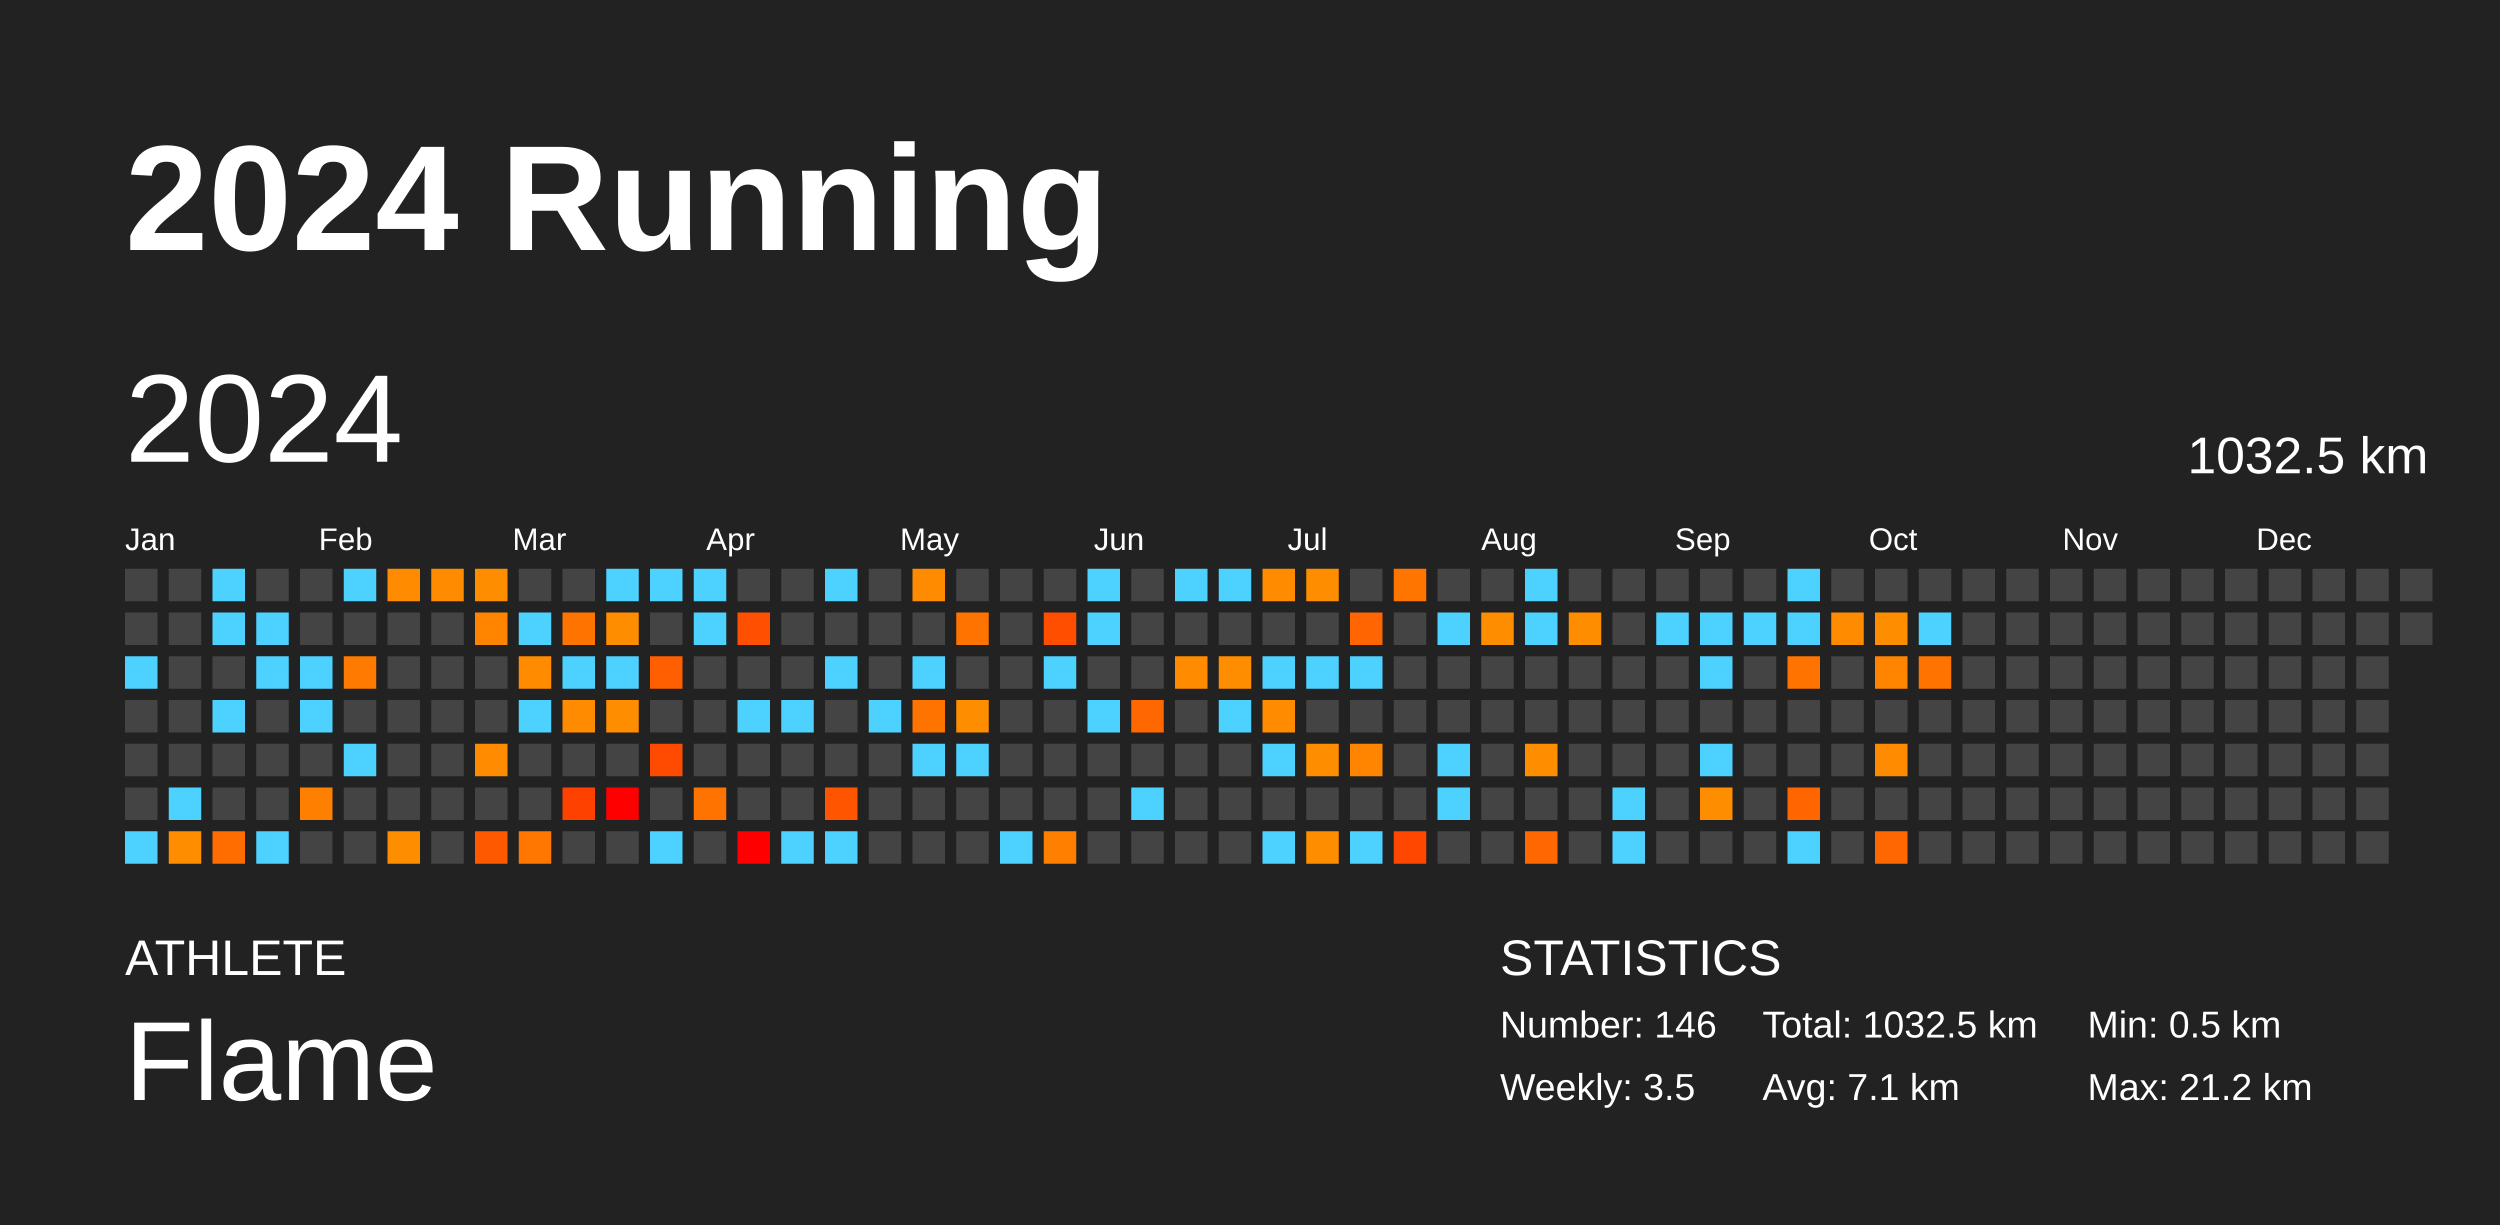
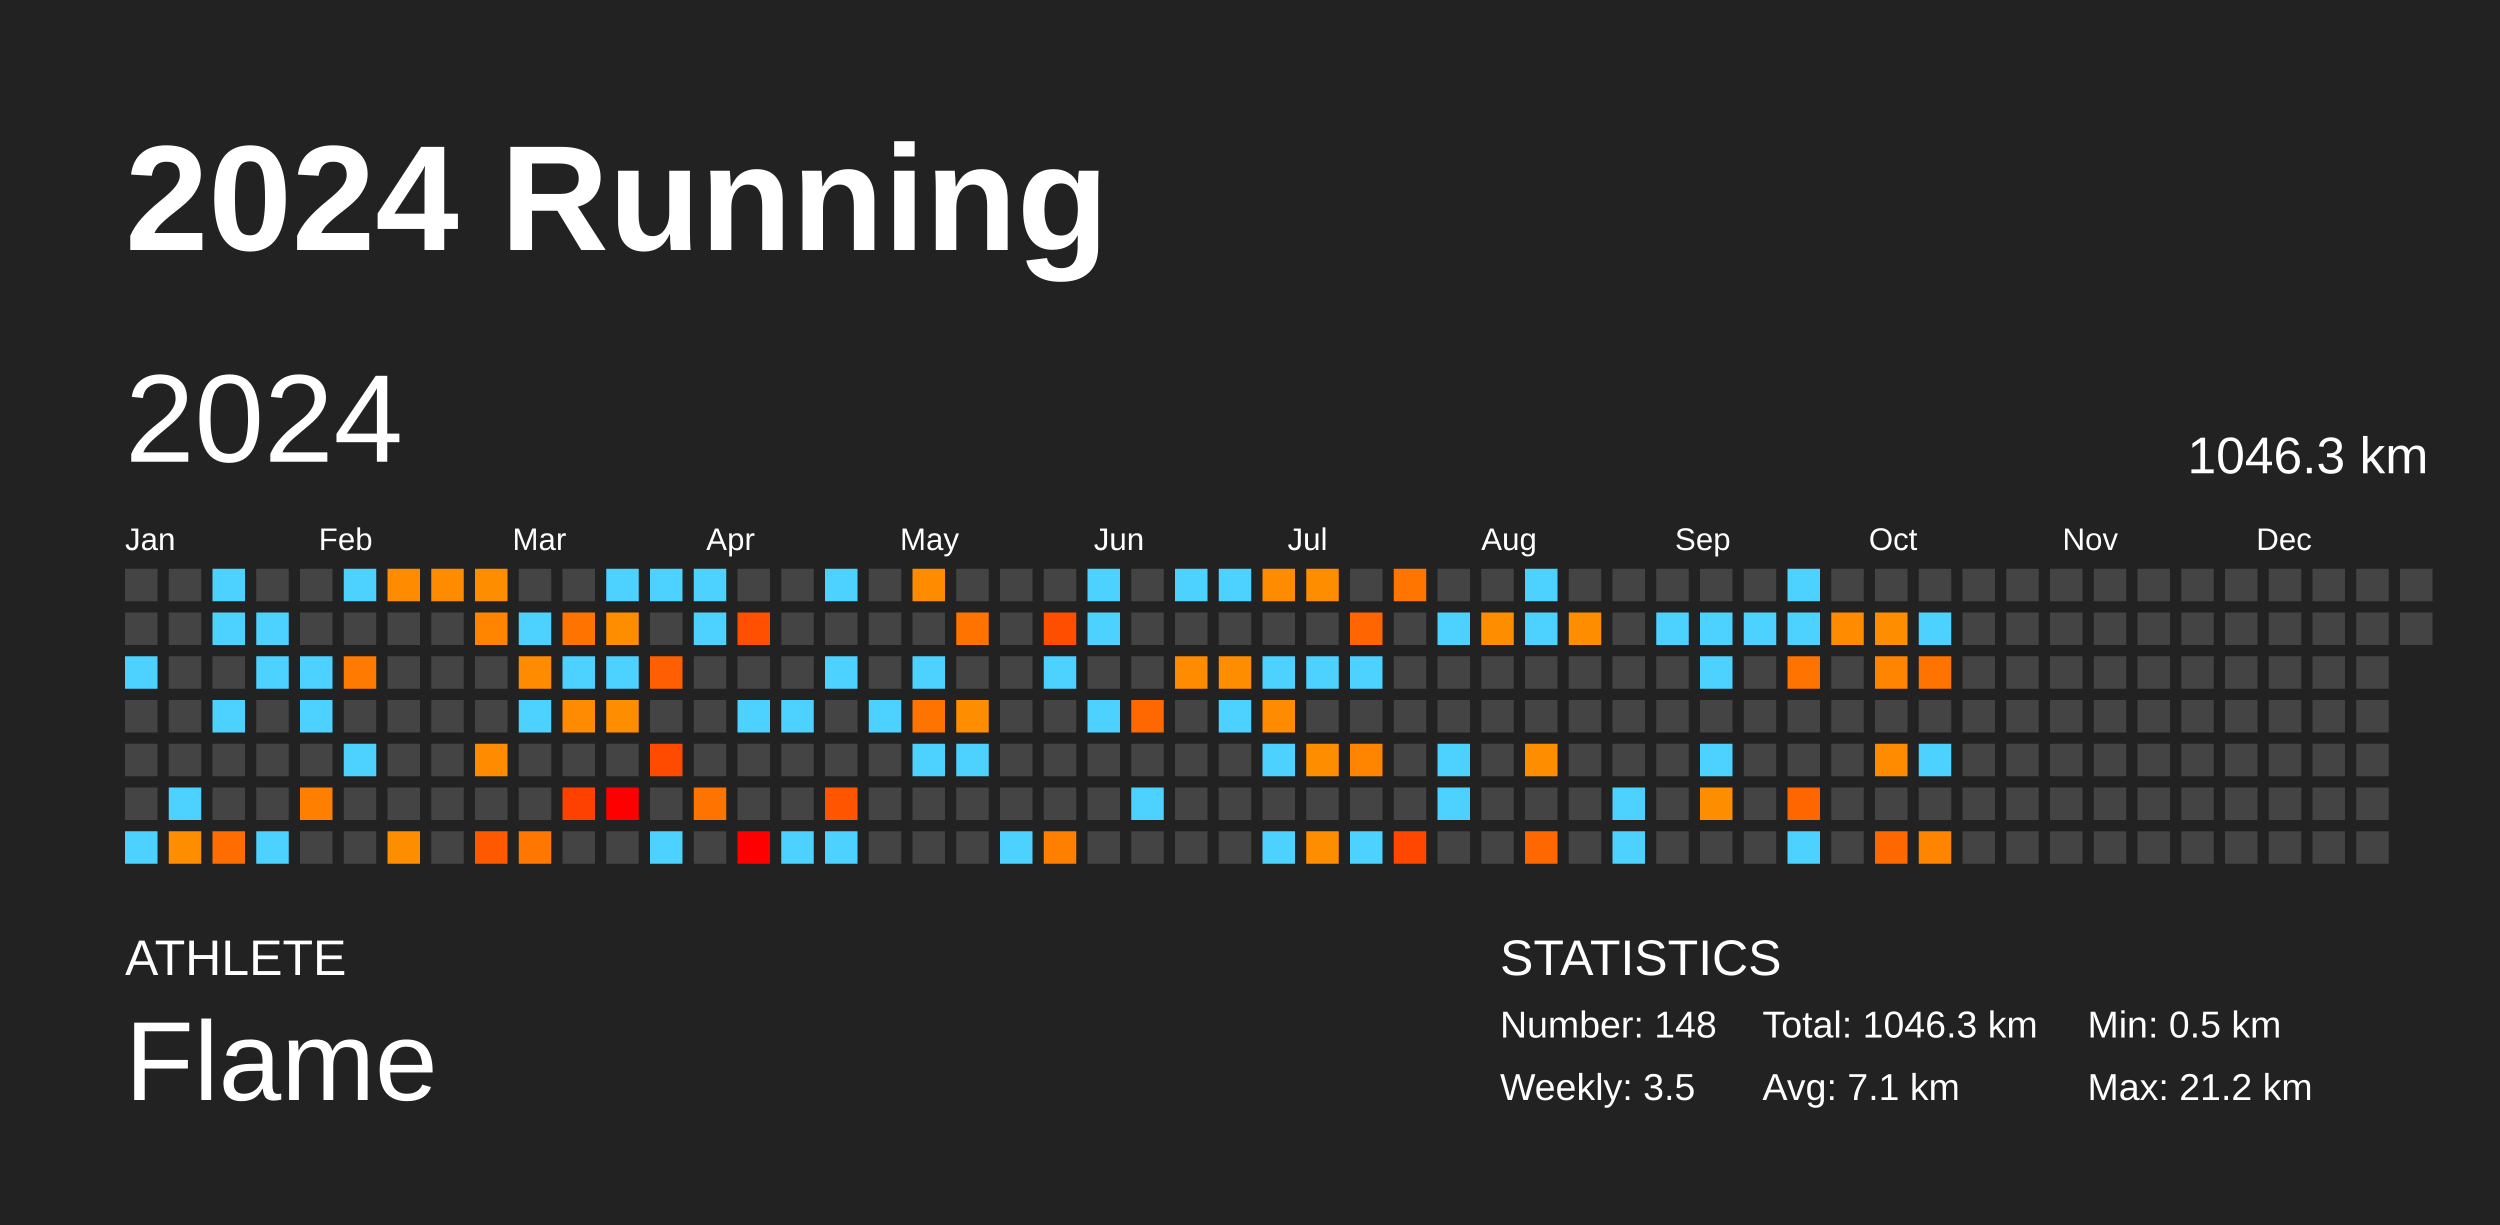
<svg xmlns="http://www.w3.org/2000/svg" baseProfile="full" height="98mm" version="1.1" viewBox="0,0,200,98" width="200mm">
  <defs />
  <rect fill="#222222" height="98" width="200" x="0" y="0" />
  <text fill="#FFFFFF" style="font-size:12px; font-family:Arial; font-weight:bold;" x="10" y="20">2024 Running</text>
  <text fill="#FFFFFF" style="font-size:4px; font-family:Arial" x="10" y="78">ATHLETE</text>
  <text fill="#FFFFFF" style="font-size:9px; font-family:Arial" x="10" y="88">Flame</text>
  <text fill="#FFFFFF" style="font-size:4px; font-family:Arial" x="120" y="78">STATISTICS</text>
-   <text fill="#FFFFFF" style="font-size:3px; font-family:Arial" x="120" y="83">Number: 146</text>
+   <text fill="#FFFFFF" style="font-size:3px; font-family:Arial" x="120" y="83">Number: 148</text>
  <text fill="#FFFFFF" style="font-size:3px; font-family:Arial" x="120" y="88">Weekly: 3.5</text>
-   <text fill="#FFFFFF" style="font-size:3px; font-family:Arial" x="141" y="83">Total: 1032.5 km</text>
+   <text fill="#FFFFFF" style="font-size:3px; font-family:Arial" x="141" y="83">Total: 1046.3 km</text>
  <text fill="#FFFFFF" style="font-size:3px; font-family:Arial" x="141" y="88">Avg: 7.1 km</text>
  <text fill="#FFFFFF" style="font-size:3px; font-family:Arial" x="167" y="83">Min: 0.5 km</text>
  <text fill="#FFFFFF" style="font-size:3px; font-family:Arial" x="167" y="88">Max: 21.2 km</text>
  <text dominant-baseline="hanging" fill="#FFFFFF" style="font-size:10.0px; font-family:Arial;" x="10" y="30">2024</text>
-   <text dominant-baseline="hanging" fill="#FFFFFF" style="font-size:4.125px; font-family:Arial;" x="175" y="35">1032.5 km</text>
+   <text dominant-baseline="hanging" fill="#FFFFFF" style="font-size:4.125px; font-family:Arial;" x="175" y="35">1046.3 km</text>
  <text fill="#FFFFFF" style="font-size:2.5px; font-family:Arial" x="10.0" y="44">Jan</text>
  <text fill="#FFFFFF" style="font-size:2.5px; font-family:Arial" x="25.5" y="44">Feb</text>
  <text fill="#FFFFFF" style="font-size:2.5px; font-family:Arial" x="41.0" y="44">Mar</text>
  <text fill="#FFFFFF" style="font-size:2.5px; font-family:Arial" x="56.5" y="44">Apr</text>
  <text fill="#FFFFFF" style="font-size:2.5px; font-family:Arial" x="72.0" y="44">May</text>
  <text fill="#FFFFFF" style="font-size:2.5px; font-family:Arial" x="87.5" y="44">Jun</text>
  <text fill="#FFFFFF" style="font-size:2.5px; font-family:Arial" x="103.0" y="44">Jul</text>
  <text fill="#FFFFFF" style="font-size:2.5px; font-family:Arial" x="118.5" y="44">Aug</text>
  <text fill="#FFFFFF" style="font-size:2.5px; font-family:Arial" x="134.0" y="44">Sep</text>
  <text fill="#FFFFFF" style="font-size:2.5px; font-family:Arial" x="149.5" y="44">Oct</text>
  <text fill="#FFFFFF" style="font-size:2.5px; font-family:Arial" x="165.0" y="44">Nov</text>
  <text fill="#FFFFFF" style="font-size:2.5px; font-family:Arial" x="180.5" y="44">Dec</text>
  <rect fill="#444444" height="2.6" width="2.6" x="10.0" y="45.5" />
  <rect fill="#444444" height="2.6" width="2.6" x="10.0" y="49.0" />
  <rect fill="#4dd2ff" height="2.6" width="2.6" x="10.0" y="52.5" />
  <rect fill="#444444" height="2.6" width="2.6" x="10.0" y="56.0" />
  <rect fill="#444444" height="2.6" width="2.6" x="10.0" y="59.5" />
  <rect fill="#444444" height="2.6" width="2.6" x="10.0" y="63.0" />
  <rect fill="#4dd2ff" height="2.6" width="2.6" x="10.0" y="66.5" />
  <rect fill="#444444" height="2.6" width="2.6" x="13.5" y="45.5" />
  <rect fill="#444444" height="2.6" width="2.6" x="13.5" y="49.0" />
  <rect fill="#444444" height="2.6" width="2.6" x="13.5" y="52.5" />
  <rect fill="#444444" height="2.6" width="2.6" x="13.5" y="56.0" />
  <rect fill="#444444" height="2.6" width="2.6" x="13.5" y="59.5" />
  <rect fill="#4dd2ff" height="2.6" width="2.6" x="13.5" y="63.0" />
  <rect fill="#ff8d00" height="2.6" width="2.6" x="13.5" y="66.5" />
  <rect fill="#4dd2ff" height="2.6" width="2.6" x="17.0" y="45.5" />
  <rect fill="#4dd2ff" height="2.6" width="2.6" x="17.0" y="49.0" />
  <rect fill="#444444" height="2.6" width="2.6" x="17.0" y="52.5" />
  <rect fill="#4dd2ff" height="2.6" width="2.6" x="17.0" y="56.0" />
  <rect fill="#444444" height="2.6" width="2.6" x="17.0" y="59.5" />
  <rect fill="#444444" height="2.6" width="2.6" x="17.0" y="63.0" />
  <rect fill="#ff6c00" height="2.6" width="2.6" x="17.0" y="66.5" />
  <rect fill="#444444" height="2.6" width="2.6" x="20.5" y="45.5" />
  <rect fill="#4dd2ff" height="2.6" width="2.6" x="20.5" y="49.0" />
  <rect fill="#4dd2ff" height="2.6" width="2.6" x="20.5" y="52.5" />
  <rect fill="#444444" height="2.6" width="2.6" x="20.5" y="56.0" />
  <rect fill="#444444" height="2.6" width="2.6" x="20.5" y="59.5" />
  <rect fill="#444444" height="2.6" width="2.6" x="20.5" y="63.0" />
  <rect fill="#4dd2ff" height="2.6" width="2.6" x="20.5" y="66.5" />
  <rect fill="#444444" height="2.6" width="2.6" x="24.0" y="45.5" />
  <rect fill="#444444" height="2.6" width="2.6" x="24.0" y="49.0" />
  <rect fill="#4dd2ff" height="2.6" width="2.6" x="24.0" y="52.5" />
  <rect fill="#4dd2ff" height="2.6" width="2.6" x="24.0" y="56.0" />
  <rect fill="#444444" height="2.6" width="2.6" x="24.0" y="59.5" />
  <rect fill="#ff8000" height="2.6" width="2.6" x="24.0" y="63.0" />
  <rect fill="#444444" height="2.6" width="2.6" x="24.0" y="66.5" />
  <rect fill="#4dd2ff" height="2.6" width="2.6" x="27.5" y="45.5" />
  <rect fill="#444444" height="2.6" width="2.6" x="27.5" y="49.0" />
  <rect fill="#ff7a00" height="2.6" width="2.6" x="27.5" y="52.5" />
  <rect fill="#444444" height="2.6" width="2.6" x="27.5" y="56.0" />
  <rect fill="#4dd2ff" height="2.6" width="2.6" x="27.5" y="59.5" />
  <rect fill="#444444" height="2.6" width="2.6" x="27.5" y="63.0" />
  <rect fill="#444444" height="2.6" width="2.6" x="27.5" y="66.5" />
  <rect fill="#ff8c00" height="2.6" width="2.6" x="31.0" y="45.5" />
  <rect fill="#444444" height="2.6" width="2.6" x="31.0" y="49.0" />
  <rect fill="#444444" height="2.6" width="2.6" x="31.0" y="52.5" />
  <rect fill="#444444" height="2.6" width="2.6" x="31.0" y="56.0" />
  <rect fill="#444444" height="2.6" width="2.6" x="31.0" y="59.5" />
  <rect fill="#444444" height="2.6" width="2.6" x="31.0" y="63.0" />
  <rect fill="#ff8d00" height="2.6" width="2.6" x="31.0" y="66.5" />
  <rect fill="#ff8c00" height="2.6" width="2.6" x="34.5" y="45.5" />
  <rect fill="#444444" height="2.6" width="2.6" x="34.5" y="49.0" />
  <rect fill="#444444" height="2.6" width="2.6" x="34.5" y="52.5" />
  <rect fill="#444444" height="2.6" width="2.6" x="34.5" y="56.0" />
  <rect fill="#444444" height="2.6" width="2.6" x="34.5" y="59.5" />
  <rect fill="#444444" height="2.6" width="2.6" x="34.5" y="63.0" />
  <rect fill="#444444" height="2.6" width="2.6" x="34.5" y="66.5" />
  <rect fill="#ff8d00" height="2.6" width="2.6" x="38.0" y="45.5" />
  <rect fill="#ff8400" height="2.6" width="2.6" x="38.0" y="49.0" />
  <rect fill="#444444" height="2.6" width="2.6" x="38.0" y="52.5" />
  <rect fill="#444444" height="2.6" width="2.6" x="38.0" y="56.0" />
  <rect fill="#ff8b00" height="2.6" width="2.6" x="38.0" y="59.5" />
  <rect fill="#444444" height="2.6" width="2.6" x="38.0" y="63.0" />
  <rect fill="#ff5900" height="2.6" width="2.6" x="38.0" y="66.5" />
  <rect fill="#444444" height="2.6" width="2.6" x="41.5" y="45.5" />
  <rect fill="#4dd2ff" height="2.6" width="2.6" x="41.5" y="49.0" />
  <rect fill="#ff8c00" height="2.6" width="2.6" x="41.5" y="52.5" />
  <rect fill="#4dd2ff" height="2.6" width="2.6" x="41.5" y="56.0" />
  <rect fill="#444444" height="2.6" width="2.6" x="41.5" y="59.5" />
  <rect fill="#444444" height="2.6" width="2.6" x="41.5" y="63.0" />
  <rect fill="#ff7700" height="2.6" width="2.6" x="41.5" y="66.5" />
  <rect fill="#444444" height="2.6" width="2.6" x="45.0" y="45.5" />
  <rect fill="#ff7300" height="2.6" width="2.6" x="45.0" y="49.0" />
  <rect fill="#4dd2ff" height="2.6" width="2.6" x="45.0" y="52.5" />
  <rect fill="#ff8b00" height="2.6" width="2.6" x="45.0" y="56.0" />
  <rect fill="#444444" height="2.6" width="2.6" x="45.0" y="59.5" />
  <rect fill="#ff4100" height="2.6" width="2.6" x="45.0" y="63.0" />
  <rect fill="#444444" height="2.6" width="2.6" x="45.0" y="66.5" />
  <rect fill="#4dd2ff" height="2.6" width="2.6" x="48.5" y="45.5" />
  <rect fill="#ff8d00" height="2.6" width="2.6" x="48.5" y="49.0" />
  <rect fill="#4dd2ff" height="2.6" width="2.6" x="48.5" y="52.5" />
  <rect fill="#ff8d00" height="2.6" width="2.6" x="48.5" y="56.0" />
  <rect fill="#444444" height="2.6" width="2.6" x="48.5" y="59.5" />
  <rect fill="red" height="2.6" width="2.6" x="48.5" y="63.0" />
  <rect fill="#444444" height="2.6" width="2.6" x="48.5" y="66.5" />
  <rect fill="#4dd2ff" height="2.6" width="2.6" x="52.0" y="45.5" />
  <rect fill="#444444" height="2.6" width="2.6" x="52.0" y="49.0" />
  <rect fill="#ff5f00" height="2.6" width="2.6" x="52.0" y="52.5" />
  <rect fill="#444444" height="2.6" width="2.6" x="52.0" y="56.0" />
  <rect fill="#ff4b00" height="2.6" width="2.6" x="52.0" y="59.5" />
  <rect fill="#444444" height="2.6" width="2.6" x="52.0" y="63.0" />
  <rect fill="#4dd2ff" height="2.6" width="2.6" x="52.0" y="66.5" />
  <rect fill="#4dd2ff" height="2.6" width="2.6" x="55.5" y="45.5" />
  <rect fill="#4dd2ff" height="2.6" width="2.6" x="55.5" y="49.0" />
  <rect fill="#444444" height="2.6" width="2.6" x="55.5" y="52.5" />
  <rect fill="#444444" height="2.6" width="2.6" x="55.5" y="56.0" />
  <rect fill="#444444" height="2.6" width="2.6" x="55.5" y="59.5" />
  <rect fill="#ff7400" height="2.6" width="2.6" x="55.5" y="63.0" />
  <rect fill="#444444" height="2.6" width="2.6" x="55.5" y="66.5" />
  <rect fill="#444444" height="2.6" width="2.6" x="59.0" y="45.5" />
  <rect fill="#ff4f00" height="2.6" width="2.6" x="59.0" y="49.0" />
  <rect fill="#444444" height="2.6" width="2.6" x="59.0" y="52.5" />
  <rect fill="#4dd2ff" height="2.6" width="2.6" x="59.0" y="56.0" />
  <rect fill="#444444" height="2.6" width="2.6" x="59.0" y="59.5" />
  <rect fill="#444444" height="2.6" width="2.6" x="59.0" y="63.0" />
  <rect fill="red" height="2.6" width="2.6" x="59.0" y="66.5" />
  <rect fill="#444444" height="2.6" width="2.6" x="62.5" y="45.5" />
  <rect fill="#444444" height="2.6" width="2.6" x="62.5" y="49.0" />
  <rect fill="#444444" height="2.6" width="2.6" x="62.5" y="52.5" />
  <rect fill="#4dd2ff" height="2.6" width="2.6" x="62.5" y="56.0" />
  <rect fill="#444444" height="2.6" width="2.6" x="62.5" y="59.5" />
  <rect fill="#444444" height="2.6" width="2.6" x="62.5" y="63.0" />
  <rect fill="#4dd2ff" height="2.6" width="2.6" x="62.5" y="66.5" />
  <rect fill="#4dd2ff" height="2.6" width="2.6" x="66.0" y="45.5" />
  <rect fill="#444444" height="2.6" width="2.6" x="66.0" y="49.0" />
  <rect fill="#4dd2ff" height="2.6" width="2.6" x="66.0" y="52.5" />
  <rect fill="#444444" height="2.6" width="2.6" x="66.0" y="56.0" />
  <rect fill="#444444" height="2.6" width="2.6" x="66.0" y="59.5" />
  <rect fill="#ff5500" height="2.6" width="2.6" x="66.0" y="63.0" />
  <rect fill="#4dd2ff" height="2.6" width="2.6" x="66.0" y="66.5" />
  <rect fill="#444444" height="2.6" width="2.6" x="69.5" y="45.5" />
  <rect fill="#444444" height="2.6" width="2.6" x="69.5" y="49.0" />
  <rect fill="#444444" height="2.6" width="2.6" x="69.5" y="52.5" />
  <rect fill="#4dd2ff" height="2.6" width="2.6" x="69.5" y="56.0" />
  <rect fill="#444444" height="2.6" width="2.6" x="69.5" y="59.5" />
  <rect fill="#444444" height="2.6" width="2.6" x="69.5" y="63.0" />
  <rect fill="#444444" height="2.6" width="2.6" x="69.5" y="66.5" />
  <rect fill="#ff8c00" height="2.6" width="2.6" x="73.0" y="45.5" />
  <rect fill="#444444" height="2.6" width="2.6" x="73.0" y="49.0" />
  <rect fill="#4dd2ff" height="2.6" width="2.6" x="73.0" y="52.5" />
  <rect fill="#ff7300" height="2.6" width="2.6" x="73.0" y="56.0" />
  <rect fill="#4dd2ff" height="2.6" width="2.6" x="73.0" y="59.5" />
  <rect fill="#444444" height="2.6" width="2.6" x="73.0" y="63.0" />
  <rect fill="#444444" height="2.6" width="2.6" x="73.0" y="66.5" />
  <rect fill="#444444" height="2.6" width="2.6" x="76.5" y="45.5" />
  <rect fill="#ff7400" height="2.6" width="2.6" x="76.5" y="49.0" />
  <rect fill="#444444" height="2.6" width="2.6" x="76.5" y="52.5" />
  <rect fill="#ff8d00" height="2.6" width="2.6" x="76.5" y="56.0" />
  <rect fill="#4dd2ff" height="2.6" width="2.6" x="76.5" y="59.5" />
  <rect fill="#444444" height="2.6" width="2.6" x="76.5" y="63.0" />
  <rect fill="#444444" height="2.6" width="2.6" x="76.5" y="66.5" />
  <rect fill="#444444" height="2.6" width="2.6" x="80.0" y="45.5" />
  <rect fill="#444444" height="2.6" width="2.6" x="80.0" y="49.0" />
  <rect fill="#444444" height="2.6" width="2.6" x="80.0" y="52.5" />
  <rect fill="#444444" height="2.6" width="2.6" x="80.0" y="56.0" />
  <rect fill="#444444" height="2.6" width="2.6" x="80.0" y="59.5" />
  <rect fill="#444444" height="2.6" width="2.6" x="80.0" y="63.0" />
  <rect fill="#4dd2ff" height="2.6" width="2.6" x="80.0" y="66.5" />
  <rect fill="#444444" height="2.6" width="2.6" x="83.5" y="45.5" />
  <rect fill="#ff4e00" height="2.6" width="2.6" x="83.5" y="49.0" />
  <rect fill="#4dd2ff" height="2.6" width="2.6" x="83.5" y="52.5" />
  <rect fill="#444444" height="2.6" width="2.6" x="83.5" y="56.0" />
  <rect fill="#444444" height="2.6" width="2.6" x="83.5" y="59.5" />
  <rect fill="#444444" height="2.6" width="2.6" x="83.5" y="63.0" />
  <rect fill="#ff8000" height="2.6" width="2.6" x="83.5" y="66.5" />
  <rect fill="#4dd2ff" height="2.6" width="2.6" x="87.0" y="45.5" />
  <rect fill="#4dd2ff" height="2.6" width="2.6" x="87.0" y="49.0" />
  <rect fill="#444444" height="2.6" width="2.6" x="87.0" y="52.5" />
  <rect fill="#4dd2ff" height="2.6" width="2.6" x="87.0" y="56.0" />
  <rect fill="#444444" height="2.6" width="2.6" x="87.0" y="59.5" />
  <rect fill="#444444" height="2.6" width="2.6" x="87.0" y="63.0" />
  <rect fill="#444444" height="2.6" width="2.6" x="87.0" y="66.5" />
  <rect fill="#444444" height="2.6" width="2.6" x="90.5" y="45.5" />
  <rect fill="#444444" height="2.6" width="2.6" x="90.5" y="49.0" />
  <rect fill="#444444" height="2.6" width="2.6" x="90.5" y="52.5" />
  <rect fill="#ff6700" height="2.6" width="2.6" x="90.5" y="56.0" />
  <rect fill="#444444" height="2.6" width="2.6" x="90.5" y="59.5" />
  <rect fill="#4dd2ff" height="2.6" width="2.6" x="90.5" y="63.0" />
  <rect fill="#444444" height="2.6" width="2.6" x="90.5" y="66.5" />
  <rect fill="#4dd2ff" height="2.6" width="2.6" x="94.0" y="45.5" />
  <rect fill="#444444" height="2.6" width="2.6" x="94.0" y="49.0" />
  <rect fill="#ff8c00" height="2.6" width="2.6" x="94.0" y="52.5" />
  <rect fill="#444444" height="2.6" width="2.6" x="94.0" y="56.0" />
  <rect fill="#444444" height="2.6" width="2.6" x="94.0" y="59.5" />
  <rect fill="#444444" height="2.6" width="2.6" x="94.0" y="63.0" />
  <rect fill="#444444" height="2.6" width="2.6" x="94.0" y="66.5" />
  <rect fill="#4dd2ff" height="2.6" width="2.6" x="97.5" y="45.5" />
  <rect fill="#444444" height="2.6" width="2.6" x="97.5" y="49.0" />
  <rect fill="#ff8d00" height="2.6" width="2.6" x="97.5" y="52.5" />
  <rect fill="#4dd2ff" height="2.6" width="2.6" x="97.5" y="56.0" />
  <rect fill="#444444" height="2.6" width="2.6" x="97.5" y="59.5" />
  <rect fill="#444444" height="2.6" width="2.6" x="97.5" y="63.0" />
  <rect fill="#444444" height="2.6" width="2.6" x="97.5" y="66.5" />
  <rect fill="#ff8b00" height="2.6" width="2.6" x="101.0" y="45.5" />
  <rect fill="#444444" height="2.6" width="2.6" x="101.0" y="49.0" />
  <rect fill="#4dd2ff" height="2.6" width="2.6" x="101.0" y="52.5" />
  <rect fill="#ff8c00" height="2.6" width="2.6" x="101.0" y="56.0" />
  <rect fill="#4dd2ff" height="2.6" width="2.6" x="101.0" y="59.5" />
  <rect fill="#444444" height="2.6" width="2.6" x="101.0" y="63.0" />
  <rect fill="#4dd2ff" height="2.6" width="2.6" x="101.0" y="66.5" />
  <rect fill="#ff8d00" height="2.6" width="2.6" x="104.5" y="45.5" />
  <rect fill="#444444" height="2.6" width="2.6" x="104.5" y="49.0" />
  <rect fill="#4dd2ff" height="2.6" width="2.6" x="104.5" y="52.5" />
  <rect fill="#444444" height="2.6" width="2.6" x="104.5" y="56.0" />
  <rect fill="#ff8d00" height="2.6" width="2.6" x="104.5" y="59.5" />
  <rect fill="#444444" height="2.6" width="2.6" x="104.5" y="63.0" />
  <rect fill="#ff8d00" height="2.6" width="2.6" x="104.5" y="66.5" />
  <rect fill="#444444" height="2.6" width="2.6" x="108.0" y="45.5" />
  <rect fill="#ff6500" height="2.6" width="2.6" x="108.0" y="49.0" />
  <rect fill="#4dd2ff" height="2.6" width="2.6" x="108.0" y="52.5" />
  <rect fill="#444444" height="2.6" width="2.6" x="108.0" y="56.0" />
  <rect fill="#ff8400" height="2.6" width="2.6" x="108.0" y="59.5" />
  <rect fill="#444444" height="2.6" width="2.6" x="108.0" y="63.0" />
  <rect fill="#4dd2ff" height="2.6" width="2.6" x="108.0" y="66.5" />
  <rect fill="#ff7500" height="2.6" width="2.6" x="111.5" y="45.5" />
  <rect fill="#444444" height="2.6" width="2.6" x="111.5" y="49.0" />
  <rect fill="#444444" height="2.6" width="2.6" x="111.5" y="52.5" />
  <rect fill="#444444" height="2.6" width="2.6" x="111.5" y="56.0" />
  <rect fill="#444444" height="2.6" width="2.6" x="111.5" y="59.5" />
  <rect fill="#444444" height="2.6" width="2.6" x="111.5" y="63.0" />
  <rect fill="#ff4700" height="2.6" width="2.6" x="111.5" y="66.5" />
  <rect fill="#444444" height="2.6" width="2.6" x="115.0" y="45.5" />
  <rect fill="#4dd2ff" height="2.6" width="2.6" x="115.0" y="49.0" />
  <rect fill="#444444" height="2.6" width="2.6" x="115.0" y="52.5" />
  <rect fill="#444444" height="2.6" width="2.6" x="115.0" y="56.0" />
  <rect fill="#4dd2ff" height="2.6" width="2.6" x="115.0" y="59.5" />
  <rect fill="#4dd2ff" height="2.6" width="2.6" x="115.0" y="63.0" />
  <rect fill="#444444" height="2.6" width="2.6" x="115.0" y="66.5" />
  <rect fill="#444444" height="2.6" width="2.6" x="118.5" y="45.5" />
  <rect fill="#ff8d00" height="2.6" width="2.6" x="118.5" y="49.0" />
  <rect fill="#444444" height="2.6" width="2.6" x="118.5" y="52.5" />
  <rect fill="#444444" height="2.6" width="2.6" x="118.5" y="56.0" />
  <rect fill="#444444" height="2.6" width="2.6" x="118.5" y="59.5" />
  <rect fill="#444444" height="2.6" width="2.6" x="118.5" y="63.0" />
  <rect fill="#444444" height="2.6" width="2.6" x="118.5" y="66.5" />
  <rect fill="#4dd2ff" height="2.6" width="2.6" x="122.0" y="45.5" />
  <rect fill="#4dd2ff" height="2.6" width="2.6" x="122.0" y="49.0" />
  <rect fill="#444444" height="2.6" width="2.6" x="122.0" y="52.5" />
  <rect fill="#444444" height="2.6" width="2.6" x="122.0" y="56.0" />
  <rect fill="#ff8d00" height="2.6" width="2.6" x="122.0" y="59.5" />
  <rect fill="#444444" height="2.6" width="2.6" x="122.0" y="63.0" />
  <rect fill="#ff6700" height="2.6" width="2.6" x="122.0" y="66.5" />
  <rect fill="#444444" height="2.6" width="2.6" x="125.5" y="45.5" />
  <rect fill="#ff8d00" height="2.6" width="2.6" x="125.5" y="49.0" />
  <rect fill="#444444" height="2.6" width="2.6" x="125.5" y="52.5" />
  <rect fill="#444444" height="2.6" width="2.6" x="125.5" y="56.0" />
  <rect fill="#444444" height="2.6" width="2.6" x="125.5" y="59.5" />
  <rect fill="#444444" height="2.6" width="2.6" x="125.5" y="63.0" />
  <rect fill="#444444" height="2.6" width="2.6" x="125.5" y="66.5" />
  <rect fill="#444444" height="2.6" width="2.6" x="129.0" y="45.5" />
  <rect fill="#444444" height="2.6" width="2.6" x="129.0" y="49.0" />
  <rect fill="#444444" height="2.6" width="2.6" x="129.0" y="52.5" />
  <rect fill="#444444" height="2.6" width="2.6" x="129.0" y="56.0" />
  <rect fill="#444444" height="2.6" width="2.6" x="129.0" y="59.5" />
  <rect fill="#4dd2ff" height="2.6" width="2.6" x="129.0" y="63.0" />
  <rect fill="#4dd2ff" height="2.6" width="2.6" x="129.0" y="66.5" />
  <rect fill="#444444" height="2.6" width="2.6" x="132.5" y="45.5" />
  <rect fill="#4dd2ff" height="2.6" width="2.6" x="132.5" y="49.0" />
  <rect fill="#444444" height="2.6" width="2.6" x="132.5" y="52.5" />
  <rect fill="#444444" height="2.6" width="2.6" x="132.5" y="56.0" />
  <rect fill="#444444" height="2.6" width="2.6" x="132.5" y="59.5" />
  <rect fill="#444444" height="2.6" width="2.6" x="132.5" y="63.0" />
  <rect fill="#444444" height="2.6" width="2.6" x="132.5" y="66.5" />
  <rect fill="#444444" height="2.6" width="2.6" x="136.0" y="45.5" />
  <rect fill="#4dd2ff" height="2.6" width="2.6" x="136.0" y="49.0" />
  <rect fill="#4dd2ff" height="2.6" width="2.6" x="136.0" y="52.5" />
  <rect fill="#444444" height="2.6" width="2.6" x="136.0" y="56.0" />
  <rect fill="#4dd2ff" height="2.6" width="2.6" x="136.0" y="59.5" />
  <rect fill="#ff8d00" height="2.6" width="2.6" x="136.0" y="63.0" />
  <rect fill="#444444" height="2.6" width="2.6" x="136.0" y="66.5" />
  <rect fill="#444444" height="2.6" width="2.6" x="139.5" y="45.5" />
  <rect fill="#4dd2ff" height="2.6" width="2.6" x="139.5" y="49.0" />
  <rect fill="#444444" height="2.6" width="2.6" x="139.5" y="52.5" />
  <rect fill="#444444" height="2.6" width="2.6" x="139.5" y="56.0" />
  <rect fill="#444444" height="2.6" width="2.6" x="139.5" y="59.5" />
  <rect fill="#444444" height="2.6" width="2.6" x="139.5" y="63.0" />
  <rect fill="#444444" height="2.6" width="2.6" x="139.5" y="66.5" />
  <rect fill="#4dd2ff" height="2.6" width="2.6" x="143.0" y="45.5" />
  <rect fill="#4dd2ff" height="2.6" width="2.6" x="143.0" y="49.0" />
  <rect fill="#ff7300" height="2.6" width="2.6" x="143.0" y="52.5" />
  <rect fill="#444444" height="2.6" width="2.6" x="143.0" y="56.0" />
  <rect fill="#444444" height="2.6" width="2.6" x="143.0" y="59.5" />
  <rect fill="#ff6600" height="2.6" width="2.6" x="143.0" y="63.0" />
  <rect fill="#4dd2ff" height="2.6" width="2.6" x="143.0" y="66.5" />
  <rect fill="#444444" height="2.6" width="2.6" x="146.5" y="45.5" />
  <rect fill="#ff8c00" height="2.6" width="2.6" x="146.5" y="49.0" />
  <rect fill="#444444" height="2.6" width="2.6" x="146.5" y="52.5" />
  <rect fill="#444444" height="2.6" width="2.6" x="146.5" y="56.0" />
  <rect fill="#444444" height="2.6" width="2.6" x="146.5" y="59.5" />
  <rect fill="#444444" height="2.6" width="2.6" x="146.5" y="63.0" />
  <rect fill="#444444" height="2.6" width="2.6" x="146.5" y="66.5" />
  <rect fill="#444444" height="2.6" width="2.6" x="150.0" y="45.5" />
  <rect fill="#ff8d00" height="2.6" width="2.6" x="150.0" y="49.0" />
  <rect fill="#ff8400" height="2.6" width="2.6" x="150.0" y="52.5" />
  <rect fill="#444444" height="2.6" width="2.6" x="150.0" y="56.0" />
  <rect fill="#ff8c00" height="2.6" width="2.6" x="150.0" y="59.5" />
  <rect fill="#444444" height="2.6" width="2.6" x="150.0" y="63.0" />
  <rect fill="#ff6700" height="2.6" width="2.6" x="150.0" y="66.5" />
  <rect fill="#444444" height="2.6" width="2.6" x="153.5" y="45.5" />
  <rect fill="#4dd2ff" height="2.6" width="2.6" x="153.5" y="49.0" />
  <rect fill="#ff7400" height="2.6" width="2.6" x="153.5" y="52.5" />
  <rect fill="#444444" height="2.6" width="2.6" x="153.5" y="56.0" />
-   <rect fill="#444444" height="2.6" width="2.6" x="153.5" y="59.5" />
+   <rect fill="#4dd2ff" height="2.6" width="2.6" x="153.5" y="59.5" />
  <rect fill="#444444" height="2.6" width="2.6" x="153.5" y="63.0" />
-   <rect fill="#444444" height="2.6" width="2.6" x="153.5" y="66.5" />
+   <rect fill="#ff8400" height="2.6" width="2.6" x="153.5" y="66.5" />
  <rect fill="#444444" height="2.6" width="2.6" x="157.0" y="45.5" />
  <rect fill="#444444" height="2.6" width="2.6" x="157.0" y="49.0" />
  <rect fill="#444444" height="2.6" width="2.6" x="157.0" y="52.5" />
  <rect fill="#444444" height="2.6" width="2.6" x="157.0" y="56.0" />
  <rect fill="#444444" height="2.6" width="2.6" x="157.0" y="59.5" />
  <rect fill="#444444" height="2.6" width="2.6" x="157.0" y="63.0" />
  <rect fill="#444444" height="2.6" width="2.6" x="157.0" y="66.5" />
  <rect fill="#444444" height="2.6" width="2.6" x="160.5" y="45.5" />
  <rect fill="#444444" height="2.6" width="2.6" x="160.5" y="49.0" />
  <rect fill="#444444" height="2.6" width="2.6" x="160.5" y="52.5" />
  <rect fill="#444444" height="2.6" width="2.6" x="160.5" y="56.0" />
  <rect fill="#444444" height="2.6" width="2.6" x="160.5" y="59.5" />
  <rect fill="#444444" height="2.6" width="2.6" x="160.5" y="63.0" />
  <rect fill="#444444" height="2.6" width="2.6" x="160.5" y="66.5" />
  <rect fill="#444444" height="2.6" width="2.6" x="164.0" y="45.5" />
  <rect fill="#444444" height="2.6" width="2.6" x="164.0" y="49.0" />
  <rect fill="#444444" height="2.6" width="2.6" x="164.0" y="52.5" />
  <rect fill="#444444" height="2.6" width="2.6" x="164.0" y="56.0" />
  <rect fill="#444444" height="2.6" width="2.6" x="164.0" y="59.5" />
  <rect fill="#444444" height="2.6" width="2.6" x="164.0" y="63.0" />
  <rect fill="#444444" height="2.6" width="2.6" x="164.0" y="66.5" />
  <rect fill="#444444" height="2.6" width="2.6" x="167.5" y="45.5" />
  <rect fill="#444444" height="2.6" width="2.6" x="167.5" y="49.0" />
  <rect fill="#444444" height="2.6" width="2.6" x="167.5" y="52.5" />
  <rect fill="#444444" height="2.6" width="2.6" x="167.5" y="56.0" />
  <rect fill="#444444" height="2.6" width="2.6" x="167.5" y="59.5" />
  <rect fill="#444444" height="2.6" width="2.6" x="167.5" y="63.0" />
  <rect fill="#444444" height="2.6" width="2.6" x="167.5" y="66.5" />
  <rect fill="#444444" height="2.6" width="2.6" x="171.0" y="45.5" />
  <rect fill="#444444" height="2.6" width="2.6" x="171.0" y="49.0" />
  <rect fill="#444444" height="2.6" width="2.6" x="171.0" y="52.5" />
  <rect fill="#444444" height="2.6" width="2.6" x="171.0" y="56.0" />
  <rect fill="#444444" height="2.6" width="2.6" x="171.0" y="59.5" />
  <rect fill="#444444" height="2.6" width="2.6" x="171.0" y="63.0" />
  <rect fill="#444444" height="2.6" width="2.6" x="171.0" y="66.5" />
  <rect fill="#444444" height="2.6" width="2.6" x="174.5" y="45.5" />
  <rect fill="#444444" height="2.6" width="2.6" x="174.5" y="49.0" />
  <rect fill="#444444" height="2.6" width="2.6" x="174.5" y="52.5" />
  <rect fill="#444444" height="2.6" width="2.6" x="174.5" y="56.0" />
  <rect fill="#444444" height="2.6" width="2.6" x="174.5" y="59.5" />
  <rect fill="#444444" height="2.6" width="2.6" x="174.5" y="63.0" />
  <rect fill="#444444" height="2.6" width="2.6" x="174.5" y="66.5" />
  <rect fill="#444444" height="2.6" width="2.6" x="178.0" y="45.5" />
  <rect fill="#444444" height="2.6" width="2.6" x="178.0" y="49.0" />
  <rect fill="#444444" height="2.6" width="2.6" x="178.0" y="52.5" />
  <rect fill="#444444" height="2.6" width="2.6" x="178.0" y="56.0" />
  <rect fill="#444444" height="2.6" width="2.6" x="178.0" y="59.5" />
  <rect fill="#444444" height="2.6" width="2.6" x="178.0" y="63.0" />
  <rect fill="#444444" height="2.6" width="2.6" x="178.0" y="66.5" />
  <rect fill="#444444" height="2.6" width="2.6" x="181.5" y="45.5" />
  <rect fill="#444444" height="2.6" width="2.6" x="181.5" y="49.0" />
  <rect fill="#444444" height="2.6" width="2.6" x="181.5" y="52.5" />
  <rect fill="#444444" height="2.6" width="2.6" x="181.5" y="56.0" />
  <rect fill="#444444" height="2.6" width="2.6" x="181.5" y="59.5" />
  <rect fill="#444444" height="2.6" width="2.6" x="181.5" y="63.0" />
  <rect fill="#444444" height="2.6" width="2.6" x="181.5" y="66.5" />
  <rect fill="#444444" height="2.6" width="2.6" x="185.0" y="45.5" />
  <rect fill="#444444" height="2.6" width="2.6" x="185.0" y="49.0" />
  <rect fill="#444444" height="2.6" width="2.6" x="185.0" y="52.5" />
  <rect fill="#444444" height="2.6" width="2.6" x="185.0" y="56.0" />
  <rect fill="#444444" height="2.6" width="2.6" x="185.0" y="59.5" />
  <rect fill="#444444" height="2.6" width="2.6" x="185.0" y="63.0" />
  <rect fill="#444444" height="2.6" width="2.6" x="185.0" y="66.5" />
  <rect fill="#444444" height="2.6" width="2.6" x="188.5" y="45.5" />
  <rect fill="#444444" height="2.6" width="2.6" x="188.5" y="49.0" />
  <rect fill="#444444" height="2.6" width="2.6" x="188.5" y="52.5" />
  <rect fill="#444444" height="2.6" width="2.6" x="188.5" y="56.0" />
  <rect fill="#444444" height="2.6" width="2.6" x="188.5" y="59.5" />
  <rect fill="#444444" height="2.6" width="2.6" x="188.5" y="63.0" />
  <rect fill="#444444" height="2.6" width="2.6" x="188.5" y="66.5" />
  <rect fill="#444444" height="2.6" width="2.6" x="192.0" y="45.5" />
  <rect fill="#444444" height="2.6" width="2.6" x="192.0" y="49.0" />
</svg>
